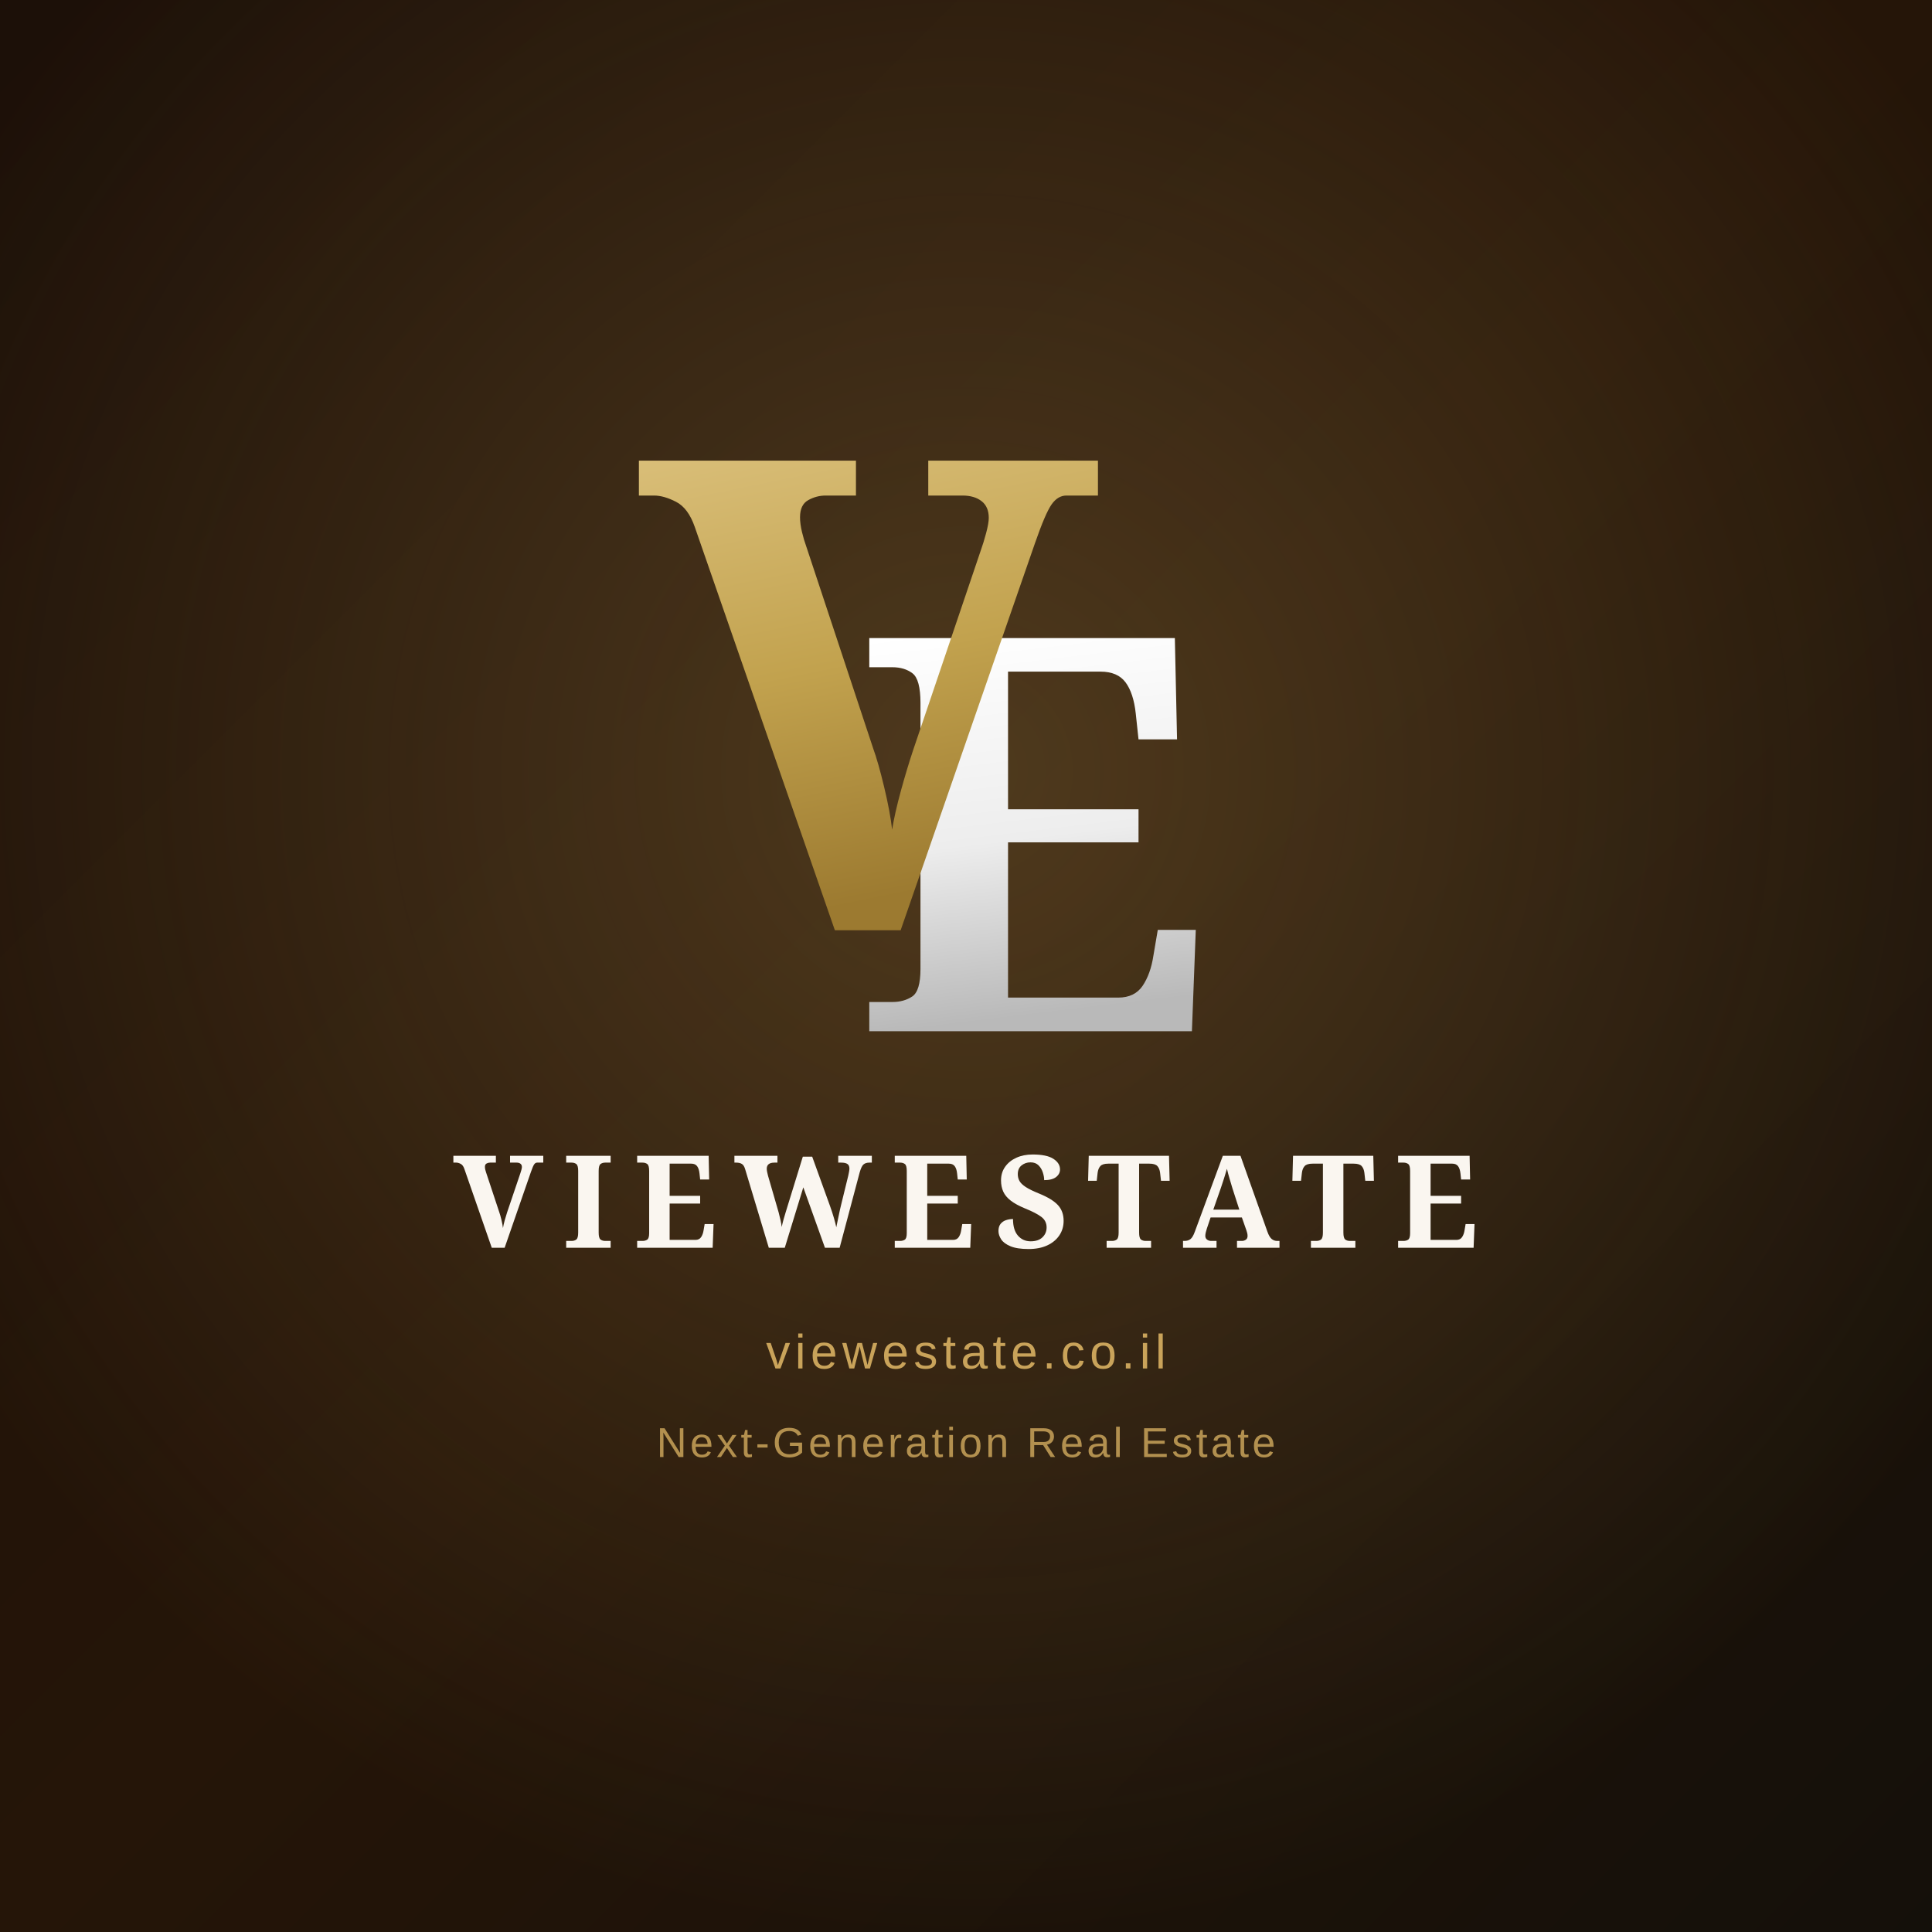
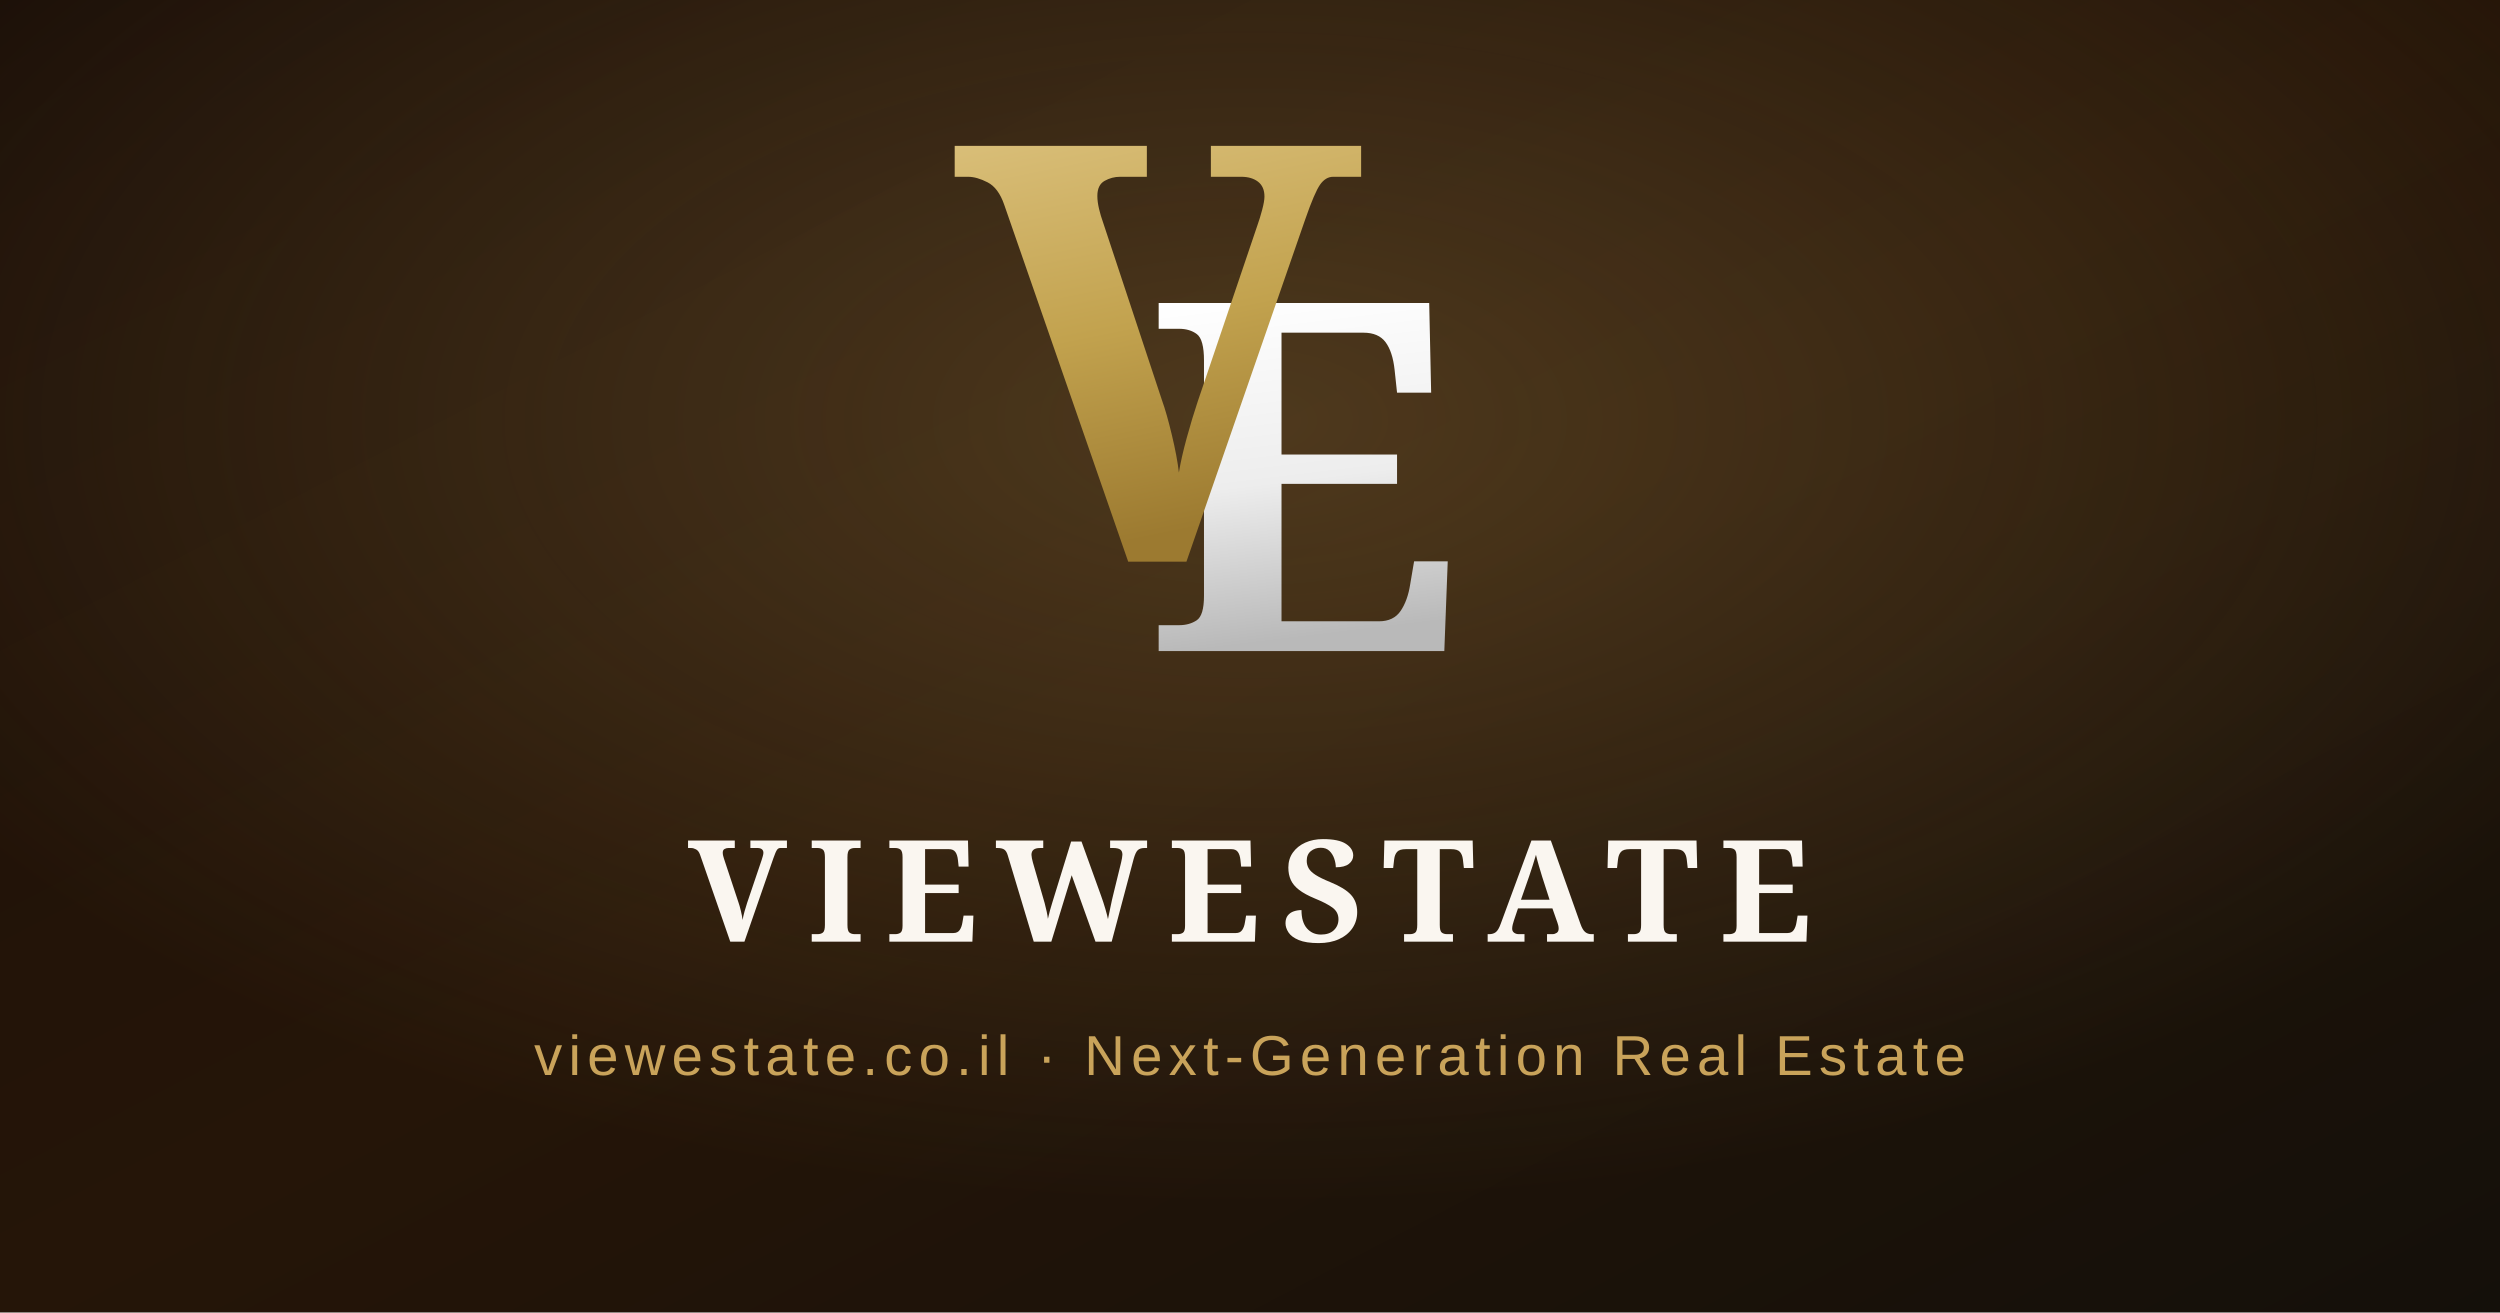
- <svg xmlns="http://www.w3.org/2000/svg" viewBox="0 0 1200 1200">
+ <svg xmlns="http://www.w3.org/2000/svg" viewBox="0 0 1200 630">
  <defs>
    <linearGradient id="bg" x1="0" y1="0" x2="1" y2="1">
      <stop offset="0" stop-color="#1C1008" />
      <stop offset=".5" stop-color="#251508" />
      <stop offset="1" stop-color="#14100A" />
    </linearGradient>
-     <radialGradient id="glow" cx="0.5" cy="0.4" r="0.6">
+     <radialGradient id="glow" cx="0.5" cy="0.32" r="0.6">
      <stop offset="0" stop-color="#C9A35A" stop-opacity="0.26" />
      <stop offset="1" stop-color="#C9A35A" stop-opacity="0" />
    </radialGradient>
    <linearGradient id="gold" x1="0" y1="0" x2="0.2" y2="1">
      <stop offset="0" stop-color="#D9BE78" />
      <stop offset=".5" stop-color="#C2A24E" />
      <stop offset="1" stop-color="#9C7A30" />
    </linearGradient>
    <linearGradient id="silver" x1="0" y1="0" x2="0.1" y2="1">
      <stop offset="0" stop-color="#FFFFFF" />
      <stop offset=".55" stop-color="#EDEDED" />
      <stop offset="1" stop-color="#B9B9B9" />
    </linearGradient>
  </defs>
-   <rect width="1200" height="1200" fill="url(#bg)" />
-   <rect width="1200" height="1200" fill="url(#glow)" />
-   <g transform="translate(357,251) scale(1.9)">
+   <rect width="1200" height="630" fill="url(#bg)" />
+   <rect width="1200" height="630" fill="url(#glow)" />
+   <g transform="translate(431,46) scale(1.3)">
    <text x="150" y="205" text-anchor="middle" font-family="Didot, 'Bodoni 72', Georgia, serif" font-weight="700" font-size="180" fill="url(#silver)">E</text>
    <text x="96" y="172" text-anchor="middle" font-family="Didot, 'Bodoni 72', Georgia, serif" font-weight="700" font-size="215" fill="url(#gold)">V</text>
  </g>
-   <text x="600" y="775" text-anchor="middle" font-family="Didot, 'Bodoni 72', Georgia, serif" font-weight="700" font-size="80" letter-spacing="12" fill="#FAF6F0">VIEWESTATE</text>
-   <text x="600" y="850" text-anchor="middle" font-family="Heebo, Arial, sans-serif" font-weight="500" font-size="30" letter-spacing="3" fill="#C9A35A">viewestate.co.il</text>
-   <text x="600" y="905" text-anchor="middle" font-family="Heebo, Arial, sans-serif" font-weight="400" font-size="26" letter-spacing="2" fill="rgba(201,163,90,0.85)">Next-Generation Real Estate</text>
+   <text x="600" y="452" text-anchor="middle" font-family="Didot, 'Bodoni 72', Georgia, serif" font-weight="700" font-size="68" letter-spacing="10" fill="#FAF6F0">VIEWESTATE</text>
+   <text x="600" y="516" text-anchor="middle" font-family="Heebo, Arial, sans-serif" font-weight="500" font-size="27" letter-spacing="3" fill="#C9A35A">viewestate.co.il  ·  Next-Generation Real Estate</text>
</svg>
